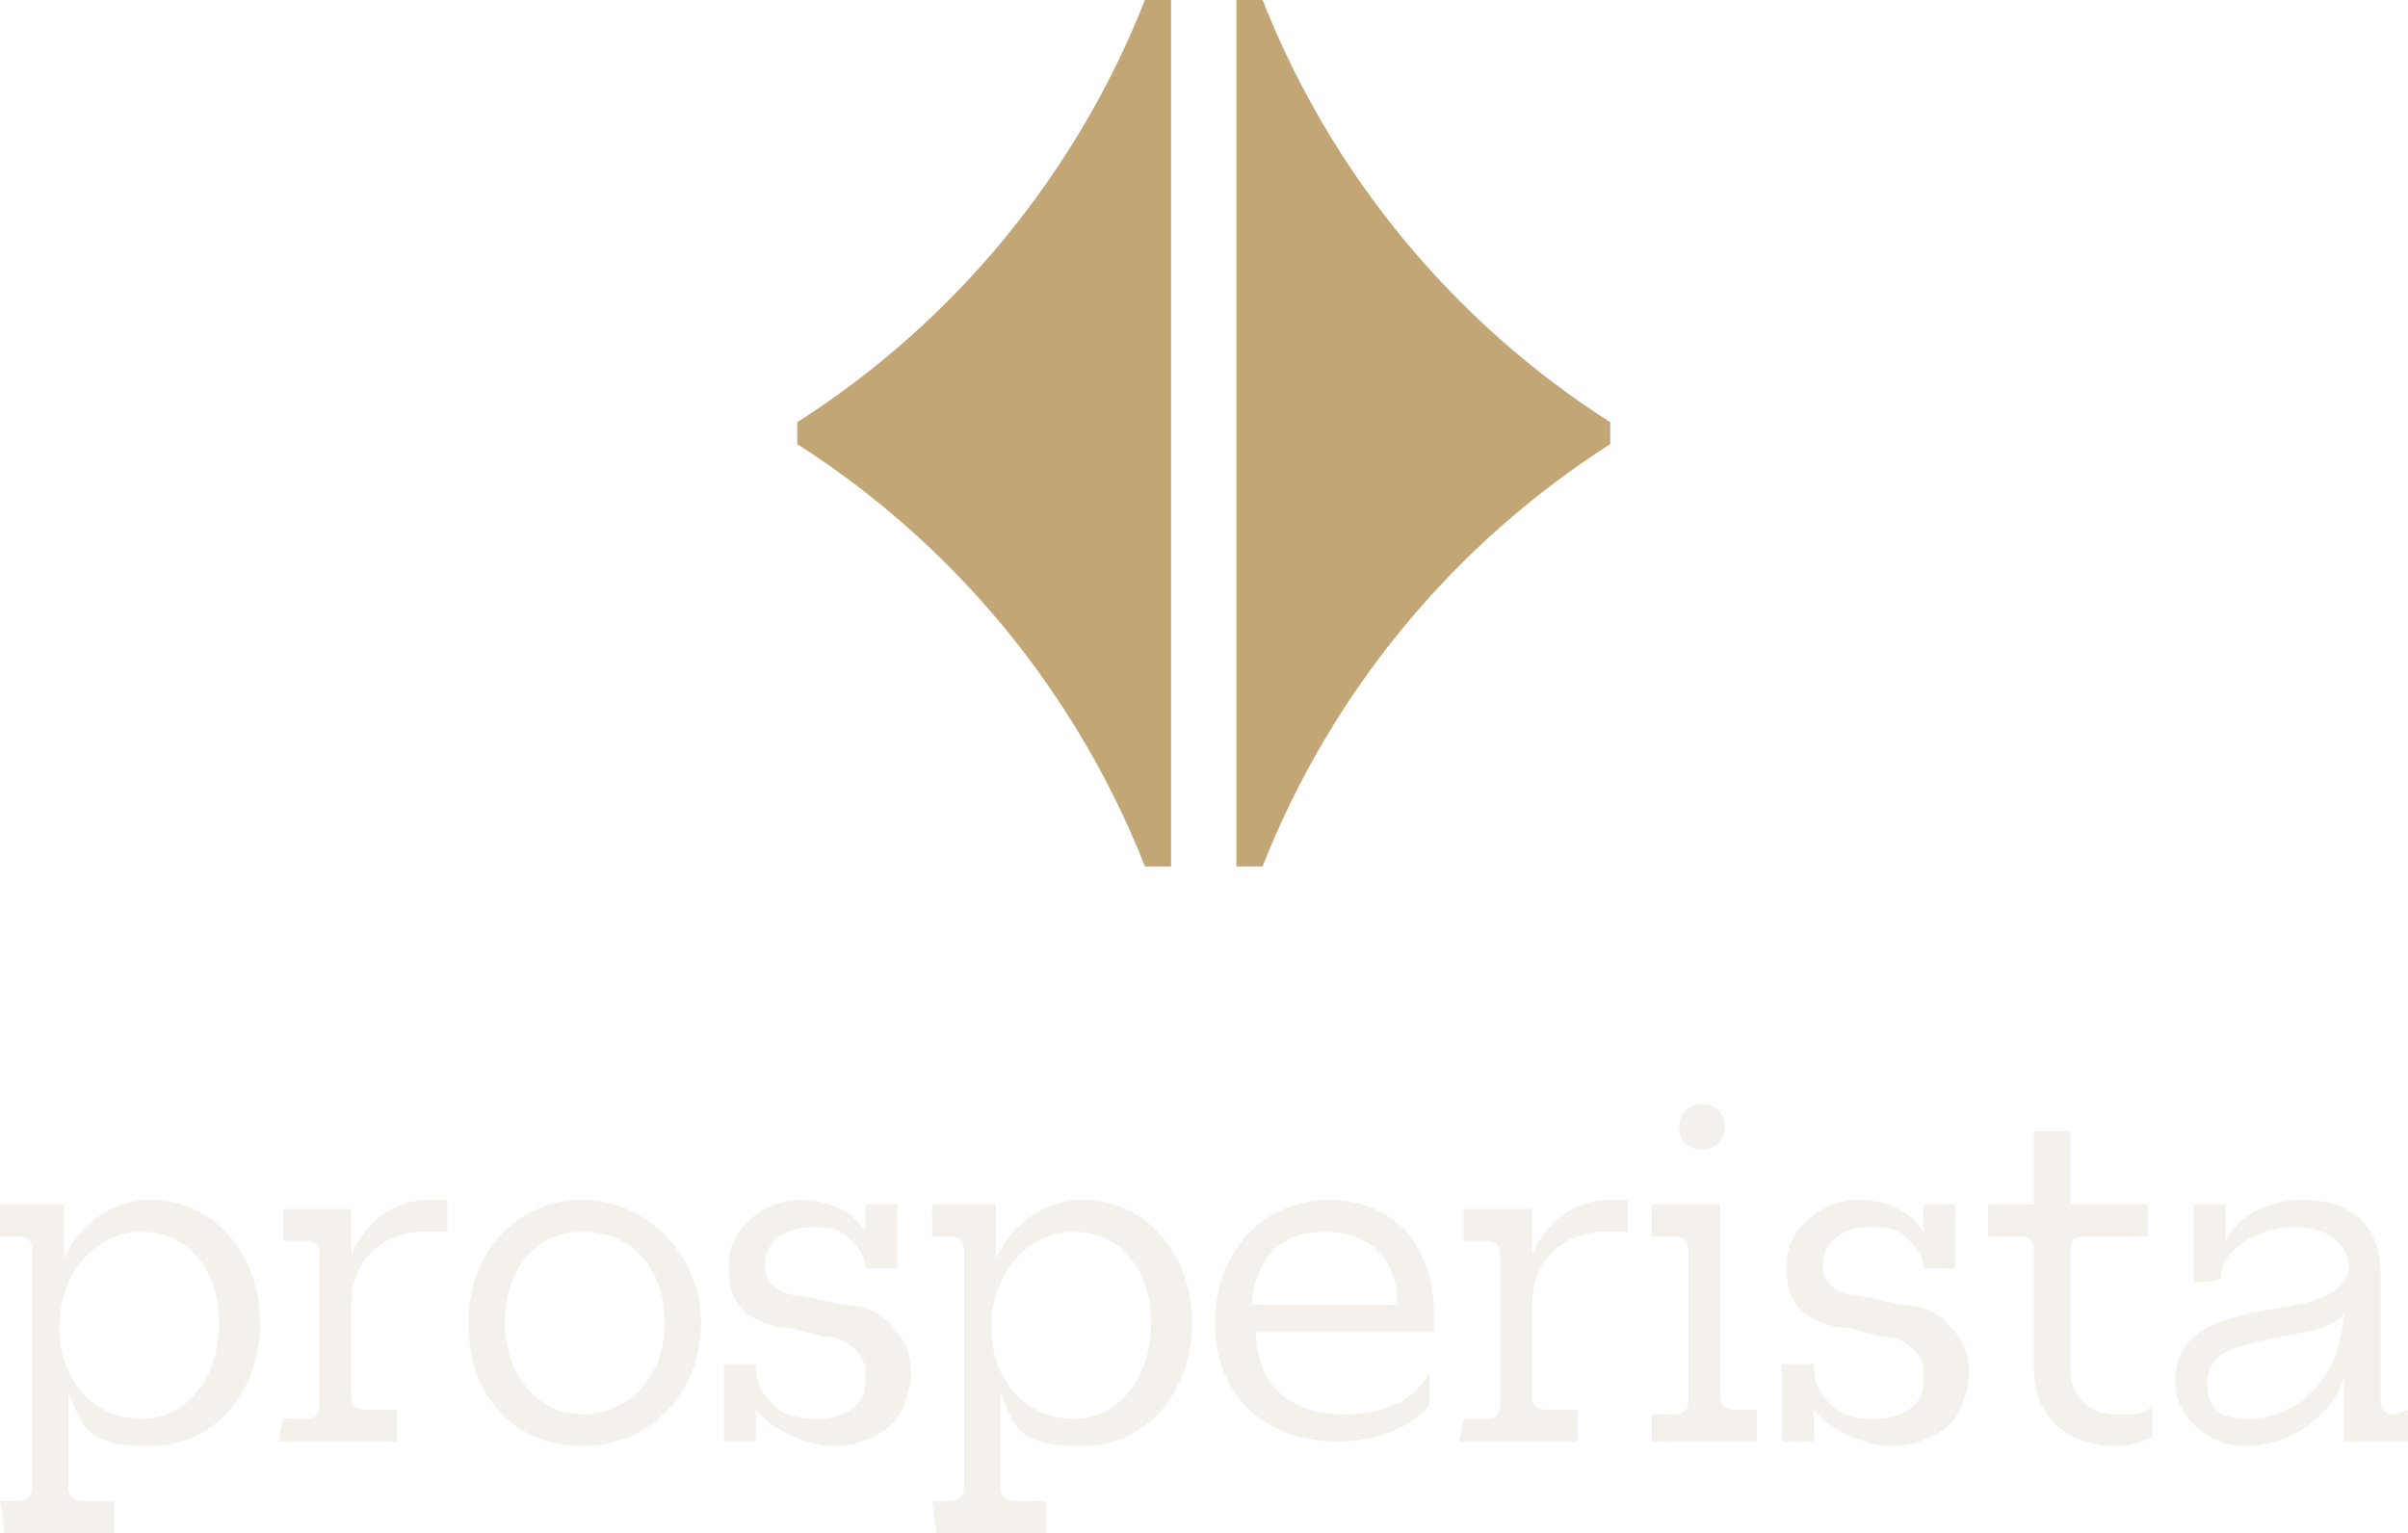
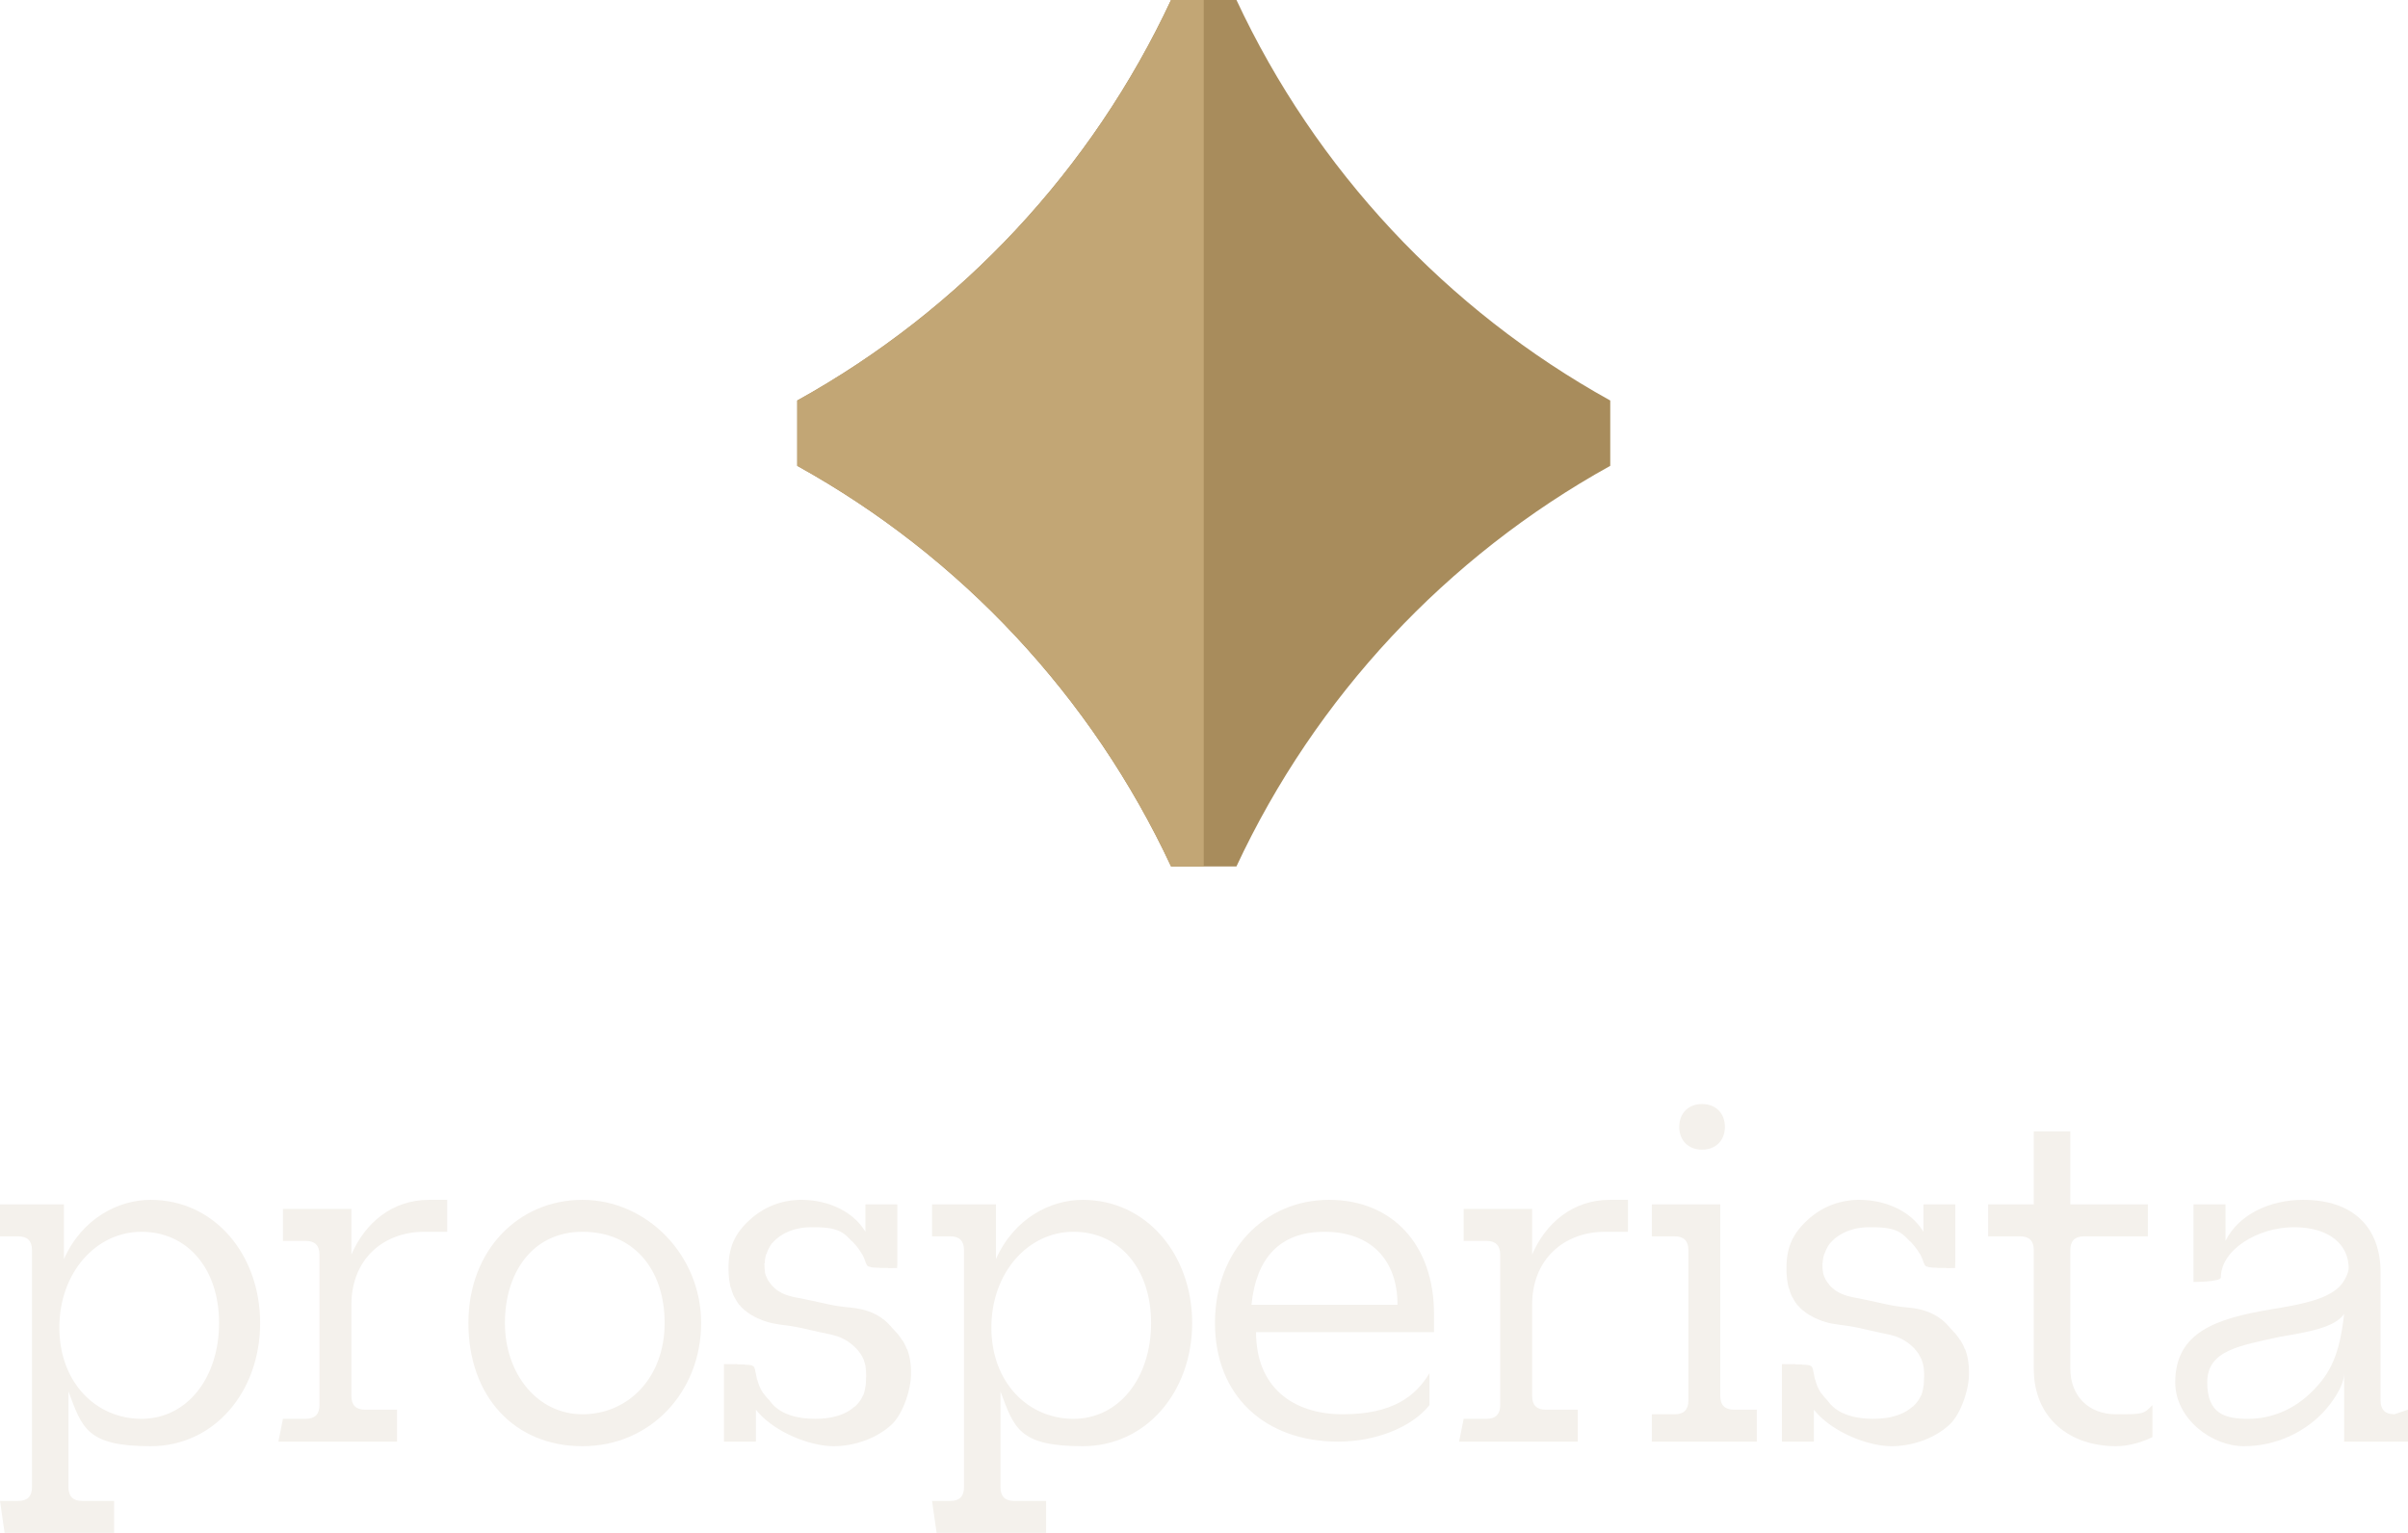
<svg xmlns="http://www.w3.org/2000/svg" viewBox="133 378.7 52.767 33.6" width="1600" height="1018.8">
  <g transform="translate(141.478,370.295) scale(0.358)">
-     <path d="M48,23.471 H46.402 A54.312,54.312 0 0 1 25.118,49.33 V50.67 A54.312,54.312 0 0 1 46.402,76.529 H48 Z" fill="#C2A675" />
-     <path d="M52,23.471 H53.598 A54.312,54.312 0 0 0 74.882,49.33 V50.67 A54.312,54.312 0 0 0 53.598,76.529 H52 Z" fill="#C2A675" />
+     <path d="M48 23.471H52A54.312 54.312 0 0 0 74.882 48V52A54.312 54.312 0 0 0 52 76.529H48A54.312 54.312 0 0 0 25.118 52V48A54.312 54.312 0 0 0 48 23.471Z" fill="#A88C5C" />
+     <path d="M50 23.471H48A54.312 54.312 0 0 1 25.118 48V52A54.312 54.312 0 0 1 48 76.529H50Z" fill="#C2A675" />
  </g>
  <g fill="#F4F1EC">
    <path d="M133,411.6 L133.4,411.6 C133.6,411.6,133.7,411.5,133.7,411.3 L133.7,406.1 C133.7,405.9,133.6,405.8,133.4,405.8 L133,405.8 L133,405.1 L134.4,405.1 L134.4,406.3 C134.8,405.4,135.6,405,136.3,405 C137.7,405,138.7,406.2,138.7,407.7 C138.7,409.2,137.7,410.4,136.3,410.4 C134.9,410.4,134.8,410,134.5,409.2 L134.5,411.3 C134.5,411.5,134.6,411.6,134.8,411.6 L135.5,411.6 L135.5,412.3 L133.1,412.3 L133,411.6 Z M137.8,407.7 C137.8,406.5,137.1,405.7,136.1,405.7 C135.1,405.7,134.3,406.6,134.3,407.8 C134.3,409,135.1,409.8,136.1,409.8 C137.1,409.8,137.8,408.9,137.8,407.7 Z" />
    <path d="M139.2,409.8 L139.7,409.8 C139.9,409.8,140,409.7,140,409.5 L140,406.2 C140,406,139.9,405.9,139.7,405.9 L139.2,405.9 L139.2,405.2 L140.7,405.2 L140.7,406.2 C141,405.5,141.6,405,142.4,405 C143.2,405,142.7,405,142.8,405 L142.8,405.7 C142.7,405.7,142.5,405.7,142.3,405.7 C141.4,405.7,140.7,406.3,140.7,407.3 L140.7,409.3 C140.7,409.5,140.8,409.6,141,409.6 L141.7,409.6 L141.7,410.3 L139.1,410.3 L139.2,409.8 Z" />
    <path d="M143.264,407.7 C143.264,406.1,144.364,405,145.764,405 C147.164,405,148.364,406.2,148.364,407.7 C148.364,409.2,147.264,410.4,145.764,410.4 C144.264,410.4,143.264,409.3,143.264,407.7 Z M147.564,407.7 C147.564,406.5,146.864,405.7,145.764,405.7 C144.664,405.7,144.064,406.6,144.064,407.7 C144.064,408.8,144.764,409.7,145.764,409.7 C146.764,409.7,147.564,408.9,147.564,407.7 Z" />
-     <path d="M149.564,409.6 L149.564,410.3 L148.864,410.3 L148.864,408.6 L149.564,408.6 C149.564,409,149.664,409.2,149.864,409.4 C150.064,409.7,150.464,409.8,150.864,409.8 C151.264,409.8,151.564,409.7,151.764,409.5 C151.964,409.3,151.964,409.1,151.964,408.9 C151.964,408.7,151.964,408.5,151.764,408.3 C151.564,408.1,151.364,408,151.064,408 L150.264,407.8 C149.864,407.8,149.464,407.6,149.264,407.4 C149.064,407.2,148.964,406.9,148.964,406.5 C148.964,406.1,149.064,405.8,149.364,405.5 C149.664,405.2,150.064,405,150.564,405 C151.064,405,151.664,405.2,151.964,405.7 L151.964,405.1 L152.664,405.1 L152.664,406.5 L151.964,406.5 C151.964,406.2,151.764,406,151.564,405.8 C151.364,405.6,151.064,405.6,150.764,405.6 C150.464,405.6,150.164,405.7,149.964,405.9 C149.864,406,149.764,406.2,149.764,406.4 C149.764,406.6,149.764,406.7,149.964,406.9 C150.064,407,150.264,407.1,150.564,407.1 L151.464,407.3 C151.964,407.3,152.364,407.5,152.564,407.8 C152.864,408.1,152.964,408.4,152.964,408.8 C152.964,409.2,152.764,409.7,152.564,409.9 C152.264,410.2,151.764,410.4,151.264,410.4 C150.764,410.4,149.964,410.1,149.564,409.6 Z" />
+     <path d="M150.145 410.073L150.234 410.12L150.333 410.168L150.424 410.208L150.517 410.245L150.612 410.279L150.707 410.309L150.803 410.335L150.881 410.354L150.93 410.364L151.019 410.38L151.108 410.391L151.188 410.398L151.258 410.4L151.338 410.399L151.417 410.394L151.517 410.383L151.596 410.371L151.675 410.356L151.782 410.33L151.887 410.299L151.991 410.262L152.083 410.223L152.155 410.189L152.243 410.141L152.328 410.089L152.394 410.044L152.466 409.989L152.519 409.943L152.562 409.902L152.583 409.88L152.621 409.834L152.668 409.769L152.71 409.701L152.753 409.622L152.787 409.55L152.815 409.485L152.837 409.43L152.861 409.364L152.882 409.297L152.907 409.21L152.923 409.142L152.935 409.084L152.947 409.014L152.955 408.955L152.96 408.895L152.963 408.835L152.963 408.765L152.961 408.685L152.957 408.625L152.95 408.566L152.94 408.497L152.928 408.438L152.916 408.39L152.899 408.332L152.88 408.276L152.876 408.273L152.873 408.273L152.847 408.21L152.812 408.14L152.773 408.074L152.768 408.084L152.767 408.085L152.767 408.076L152.764 408.067L152.726 408.011L152.691 407.964L152.648 407.912L152.639 407.906L152.594 407.855L152.554 407.812L152.512 407.761L152.506 407.755L152.502 407.755L152.47 407.719L152.437 407.686L152.382 407.637L152.361 407.619L152.355 407.616L152.348 407.618L152.344 407.611L152.338 407.604L152.3 407.577L152.262 407.552L152.191 407.511L152.186 407.511L152.154 407.494L152.113 407.475L152.038 407.445L152.019 407.441L152.012 407.437L151.968 407.423L151.924 407.41L151.871 407.397L151.772 407.379L151.68 407.366L151.477 407.344L151.387 407.332L151.287 407.316L151.167 407.293L150.704 407.192L150.441 407.14L150.36 407.122L150.29 407.103L150.238 407.087L150.187 407.068L150.129 407.042L150.116 407.033L150.068 407.006L150.03 406.981L150.007 406.964L150.002 406.958L149.959 406.921L149.932 406.895L149.906 406.867L149.902 406.86L149.878 406.83L149.855 406.8L149.823 406.752L149.819 406.743L149.817 406.735L149.796 406.693L149.785 406.666L149.775 406.639L149.765 406.603L149.762 406.596L149.762 406.591L149.764 406.583L149.758 406.546L149.754 406.499L149.752 406.413L149.75 406.408L149.745 406.41L149.744 406.408L149.755 406.394L149.757 406.385L149.76 406.338L149.766 406.291L149.776 406.244L149.788 406.197L149.784 406.195L149.798 406.182L149.811 406.146L149.825 406.11L149.842 406.074L149.865 406.031L149.891 405.988L149.919 405.948L149.928 405.943L149.968 405.899L150.012 405.858L150.058 405.821L150.099 405.791L150.132 405.77L150.184 405.74L150.229 405.717L150.274 405.697L150.321 405.678L150.368 405.662L150.416 405.647L150.474 405.633L150.562 405.616L150.612 405.61L150.671 405.604L150.761 405.601L150.941 405.602L151.051 405.608L151.131 405.615L151.2 405.626L151.239 405.634L151.278 405.644L151.344 405.665L151.381 405.68L151.408 405.693L151.435 405.707L151.469 405.727L151.517 405.762L151.562 405.802L151.668 405.907L151.684 405.918L151.757 406L151.812 406.07L151.845 406.119L151.881 406.177L151.895 406.189L151.891 406.188L151.913 406.231L151.929 406.266L151.95 406.319L151.975 406.387L151.984 406.402L151.993 406.426L152.004 406.441L152.017 406.452L152.025 406.457L152.041 406.463L152.066 406.468L152.064 406.465L152.081 406.476L152.09 406.478L152.135 406.483L152.191 406.486L152.257 406.489L152.266 406.488L152.267 406.487L152.274 406.492L152.283 406.493L152.458 406.493L152.466 406.497L152.653 406.495L152.659 406.491L152.662 406.424L152.664 406.336L152.664 405.106L152.659 405.1L151.969 405.1L151.964 405.104L151.964 405.695L151.961 405.696L151.94 405.662L151.894 405.597L151.838 405.526L151.784 405.467L151.748 405.433L151.696 405.386L151.657 405.354L151.617 405.324L151.56 405.284L151.518 405.257L151.448 405.217L151.404 405.194L151.341 405.164L151.295 405.144L151.23 405.118L151.183 405.101L151.107 405.077L151.039 405.059L150.99 405.047L150.912 405.031L150.843 405.02L150.793 405.014L150.714 405.006L150.644 405.002L150.594 405L150.524 405L150.454 405.003L150.344 405.013L150.275 405.023L150.206 405.036L150.109 405.06L150.042 405.08L149.948 405.113L149.865 405.148L149.793 405.183L149.714 405.227L149.638 405.275L149.556 405.332L149.478 405.395L149.411 405.455L149.339 405.525L149.279 405.591L149.222 405.661L149.175 405.726L149.132 405.794L149.095 405.864L149.069 405.918L149.05 405.965L149.034 406.012L149.019 406.06L149.006 406.108L148.993 406.167L148.984 406.216L148.977 406.265L148.971 406.325L148.967 406.385L148.964 406.445L148.964 406.505L148.965 406.565L148.968 406.635L148.973 406.695L148.979 406.754L148.992 406.833L149.001 406.882L149.013 406.93L149.019 406.933L149.032 406.981L149.051 407.037L149.068 407.083L149.088 407.127L149.096 407.144L149.101 407.137L149.102 407.146L149.129 407.197L149.154 407.238L149.186 407.285L149.203 407.307L149.208 407.307L149.211 407.303L149.213 407.305L149.213 407.313L149.225 407.328L149.25 407.356L149.284 407.389L149.332 407.432L149.34 407.428L149.342 407.436L149.349 407.442L149.386 407.471L149.425 407.498L149.473 407.529L149.479 407.53L149.545 407.568L149.605 407.598L149.621 407.603L149.7 407.637L149.754 407.657L149.761 407.659L149.825 407.679L149.899 407.699L149.999 407.719L150.091 407.734L150.264 407.757L150.356 407.77L150.465 407.79L150.584 407.814L150.947 407.897L151.167 407.943L151.24 407.96L151.294 407.975L151.348 407.991L151.4 408.011L151.444 408.029L151.486 408.05L151.527 408.072L151.567 408.096L151.606 408.123L151.651 408.157L151.687 408.186L151.722 408.218L151.762 408.257L151.805 408.306L151.84 408.351L151.86 408.379L151.863 408.387L151.888 408.426L151.909 408.468L151.932 408.518L151.934 408.524L151.934 408.532L151.946 408.568L151.956 408.605L151.965 408.642L151.972 408.69L151.972 408.708L151.976 408.747L151.979 408.796L151.981 408.885L151.978 408.894L151.975 408.992L151.97 409.072L151.964 409.089L151.953 409.158L151.939 409.216L151.931 409.244L151.917 409.281L151.91 409.288L151.885 409.341L151.854 409.392L151.819 409.441L151.787 409.478L151.738 409.528L151.72 409.537L151.666 409.581L151.634 409.604L151.6 409.626L151.548 409.656L151.494 409.682L151.448 409.702L151.392 409.722L151.335 409.74L151.277 409.755L151.219 409.768L151.149 409.78L151.09 409.787L151.01 409.795L150.93 409.798L150.861 409.799L150.8 409.798L150.721 409.795L150.661 409.79L150.601 409.784L150.542 409.775L150.483 409.764L150.424 409.752L150.366 409.736L150.319 409.722L150.262 409.701L150.216 409.682L150.162 409.656L150.118 409.632L150.076 409.606L150.043 409.583L150.004 409.552L149.966 409.519L149.931 409.483L149.899 409.446L149.863 409.398L149.821 409.354L149.795 409.325L149.77 409.294L149.734 409.246L149.72 409.232L149.689 409.181L149.661 409.128L149.637 409.074L149.617 409.018L149.594 408.943L149.588 408.935L149.544 408.718L149.542 408.71L149.538 408.702L149.53 408.677L149.521 408.662L149.509 408.649L149.494 408.64L149.486 408.637L149.487 408.641L149.476 408.629L149.442 408.623L149.406 408.618L149.322 408.612L149.315 408.608L149.158 408.606L149.15 408.601L148.972 408.602L148.87 408.6L148.864 408.604L148.864 410.294L148.868 410.3L149.558 410.3L149.564 410.296L149.564 409.606L149.566 409.603L149.625 409.672L149.666 409.715L149.731 409.778L149.806 409.843L149.885 409.905L149.967 409.963L150.059 410.022Z" />
    <path d="M153.424,411.6 L153.824,411.6 C154.024,411.6,154.124,411.5,154.124,411.3 L154.124,406.1 C154.124,405.9,154.024,405.8,153.824,405.8 L153.424,405.8 L153.424,405.1 L154.824,405.1 L154.824,406.3 C155.224,405.4,156.024,405,156.724,405 C158.124,405,159.124,406.2,159.124,407.7 C159.124,409.2,158.124,410.4,156.724,410.4 C155.324,410.4,155.224,410,154.924,409.2 L154.924,411.3 C154.924,411.5,155.024,411.6,155.224,411.6 L155.924,411.6 L155.924,412.3 L153.524,412.3 L153.424,411.6 Z M158.224,407.7 C158.224,406.5,157.524,405.7,156.524,405.7 C155.524,405.7,154.724,406.6,154.724,407.8 C154.724,409,155.524,409.8,156.524,409.8 C157.524,409.8,158.224,408.9,158.224,407.7 Z" />
    <path d="M159.624,407.7 C159.624,406.1,160.724,405,162.124,405 C163.524,405,164.424,406,164.424,407.5 C164.424,409,164.424,407.8,164.424,407.9 L160.524,407.9 C160.524,409.1,161.324,409.7,162.424,409.7 C163.524,409.7,164.024,409.3,164.324,408.8 L164.324,408.8 L164.324,409.5 C163.924,410,163.124,410.3,162.324,410.3 C160.724,410.3,159.624,409.3,159.624,407.7 Z M163.624,407.3 C163.624,406.3,163.024,405.7,162.024,405.7 C161.024,405.7,160.524,406.3,160.424,407.3 L163.624,407.3 Z" />
    <path d="M165.074,409.8 L165.574,409.8 C165.774,409.8,165.874,409.7,165.874,409.5 L165.874,406.2 C165.874,406,165.774,405.9,165.574,405.9 L165.074,405.9 L165.074,405.2 L166.574,405.2 L166.574,406.2 C166.874,405.5,167.474,405,168.274,405 C169.074,405,168.574,405,168.674,405 L168.674,405.7 C168.574,405.7,168.374,405.7,168.174,405.7 C167.274,405.7,166.574,406.3,166.574,407.3 L166.574,409.3 C166.574,409.5,166.674,409.6,166.874,409.6 L167.574,409.6 L167.574,410.3 L164.974,410.3 L165.074,409.8 Z" />
    <path d="M169.197,409.7 L169.697,409.7 C169.898,409.7,169.998,409.6,169.998,409.4 L169.998,406.1 C169.998,405.9,169.898,405.8,169.697,405.8 L169.197,405.8 L169.197,405.1 L170.697,405.1 L170.697,409.3 C170.697,409.5,170.798,409.6,170.998,409.6 L171.498,409.6 L171.498,410.3 L169.197,410.3 L169.197,409.7 Z M169.798,403.4 C169.798,403.1,169.998,402.9,170.298,402.9 C170.597,402.9,170.798,403.1,170.798,403.4 C170.798,403.7,170.597,403.9,170.298,403.9 C169.998,403.9,169.798,403.7,169.798,403.4 Z" />
-     <path d="M172.748,409.6 L172.748,410.3 L172.048,410.3 L172.048,408.6 L172.748,408.6 C172.748,409,172.847,409.2,173.048,409.4 C173.248,409.7,173.648,409.8,174.048,409.8 C174.447,409.8,174.748,409.7,174.947,409.5 C175.148,409.3,175.148,409.1,175.148,408.9 C175.148,408.7,175.148,408.5,174.947,408.3 C174.748,408.1,174.548,408,174.248,408 L173.447,407.8 C173.048,407.8,172.648,407.6,172.447,407.4 C172.248,407.2,172.148,406.9,172.148,406.5 C172.148,406.1,172.248,405.8,172.548,405.5 C172.847,405.2,173.248,405,173.748,405 C174.248,405,174.847,405.2,175.148,405.7 L175.148,405.1 L175.847,405.1 L175.847,406.5 L175.148,406.5 C175.148,406.2,174.947,406,174.748,405.8 C174.548,405.6,174.248,405.6,173.947,405.6 C173.648,405.6,173.347,405.7,173.148,405.9 C173.048,406,172.947,406.2,172.947,406.4 C172.947,406.6,172.947,406.7,173.148,406.9 C173.248,407,173.447,407.1,173.748,407.1 L174.648,407.3 C175.148,407.3,175.548,407.5,175.748,407.8 C176.048,408.1,176.148,408.4,176.148,408.8 C176.148,409.2,175.947,409.7,175.748,409.9 C175.447,410.2,174.947,410.4,174.447,410.4 C173.947,410.4,173.148,410.1,172.748,409.6 Z" />
+     <path d="M173.329 410.073L173.418 410.12L173.517 410.168L173.608 410.208L173.701 410.245L173.795 410.279L173.891 410.309L173.987 410.335L174.065 410.354L174.114 410.364L174.203 410.38L174.292 410.391L174.372 410.398L174.442 410.4L174.522 410.399L174.601 410.394L174.701 410.383L174.78 410.371L174.859 410.356L174.966 410.33L175.071 410.299L175.174 410.262L175.267 410.223L175.339 410.189L175.427 410.141L175.512 410.089L175.578 410.044L175.649 409.989L175.68 409.963L175.725 409.922L175.767 409.88L175.805 409.834L175.852 409.769L175.894 409.701L175.937 409.622L175.971 409.549L175.999 409.485L176.021 409.429L176.045 409.363L176.072 409.277L176.09 409.21L176.107 409.142L176.119 409.083L176.131 409.014L176.138 408.955L176.144 408.895L176.147 408.835L176.147 408.765L176.144 408.685L176.14 408.625L176.134 408.565L176.123 408.496L176.112 408.438L176.1 408.389L176.083 408.332L176.064 408.277L176.06 408.274L176.058 408.281L176.056 408.27L176.037 408.225L176.021 408.189L175.998 408.145L175.959 408.077L175.954 408.071L175.951 408.072L175.913 408.015L175.872 407.961L175.836 407.916L175.831 407.911L175.828 407.915L175.821 407.904L175.782 407.86L175.737 407.812L175.696 407.761L175.691 407.758L175.689 407.76L175.686 407.759L175.682 407.751L175.637 407.702L175.603 407.67L175.56 407.632L175.538 407.615L175.526 407.609L175.488 407.58L175.44 407.549L175.376 407.512L175.37 407.511L175.295 407.474L175.22 407.444L175.208 407.443L175.193 407.436L175.149 407.422L175.106 407.409L175.052 407.397L174.954 407.378L174.862 407.366L174.66 407.344L174.578 407.334L174.469 407.316L174.349 407.293L173.896 407.193L173.632 407.141L173.55 407.123L173.478 407.104L173.425 407.087L173.372 407.067L173.321 407.044L173.264 407.013L173.217 406.983L173.194 406.966L173.188 406.96L173.145 406.924L173.118 406.898L173.092 406.871L173.086 406.867L173.08 406.853L173.046 406.809L173.014 406.762L173.004 406.746L173.002 406.738L172.985 406.704L172.974 406.678L172.961 406.642L172.95 406.605L172.948 406.596L172.95 406.588L172.943 406.55L172.939 406.512L172.937 406.464L172.936 406.416L172.935 406.409L172.927 406.41L172.937 406.396L172.94 406.388L172.944 406.34L172.95 406.293L172.959 406.246L172.972 406.199L172.971 406.195L172.966 406.196L172.98 406.184L173.001 406.13L173.016 406.094L173.034 406.058L173.053 406.024L173.079 405.982L173.102 405.95L173.117 405.938L173.15 405.901L173.194 405.86L173.232 405.828L173.281 405.793L173.323 405.766L173.366 405.741L173.411 405.718L173.456 405.697L173.502 405.679L173.55 405.663L173.597 405.648L173.655 405.633L173.704 405.623L173.764 405.614L173.813 405.608L173.863 405.603L173.953 405.601L174.123 405.602L174.213 405.606L174.303 405.614L174.381 405.626L174.421 405.634L174.459 405.643L174.526 405.664L174.563 405.679L174.59 405.692L174.617 405.705L174.651 405.726L174.7 405.761L174.745 405.8L174.85 405.906L174.867 405.917L174.94 405.999L174.994 406.069L175.033 406.125L175.064 406.176L175.078 406.188L175.075 406.188L175.115 406.273L175.137 406.326L175.158 406.386L175.167 406.401L175.177 406.425L175.181 406.433L175.193 406.446L175.208 406.456L175.216 406.46L175.232 406.464L175.25 406.468L175.249 406.466L175.25 406.465L175.264 406.476L175.273 406.477L175.355 406.485L175.45 406.489L175.458 406.493L175.634 406.493L175.638 406.491L175.634 406.484L175.646 406.495L175.654 406.497L175.839 406.495L175.843 406.489L175.844 406.47L175.847 406.334L175.847 405.103L175.841 405.1L175.151 405.1L175.148 405.107L175.148 405.697L175.144 405.694L175.106 405.635L175.077 405.595L175.046 405.555L175 405.502L174.966 405.466L174.93 405.431L174.878 405.384L174.839 405.353L174.807 405.328L174.742 405.283L174.699 405.256L174.639 405.221L174.595 405.197L174.523 405.163L174.477 405.143L174.411 405.117L174.336 405.091L174.288 405.077L174.22 405.058L174.172 405.047L174.093 405.031L174.024 405.02L173.975 405.014L173.895 405.006L173.825 405.002L173.755 405L173.705 405L173.635 405.003L173.565 405.009L173.496 405.018L173.427 405.029L173.387 405.037L173.3 405.058L173.223 405.08L173.129 405.114L173.046 405.149L172.983 405.18L172.896 405.228L172.819 405.276L172.738 405.334L172.667 405.39L172.593 405.457L172.521 405.527L172.461 405.593L172.41 405.655L172.357 405.728L172.315 405.796L172.277 405.866L172.256 405.912L172.237 405.958L172.22 406.005L172.207 406.043L172.194 406.091L172.182 406.14L172.173 406.189L172.163 406.248L172.157 406.298L172.152 406.358L172.149 406.418L172.148 406.498L172.148 406.558L172.15 406.618L172.155 406.677L172.162 406.747L172.176 406.836L172.186 406.884L172.197 406.932L172.201 406.929L172.22 406.993L172.235 407.04L172.253 407.085L172.273 407.13L172.281 407.146L172.284 407.14L172.285 407.14L172.287 407.149L172.32 407.209L172.346 407.25L172.374 407.289L172.392 407.312L172.396 407.311L172.434 407.355L172.467 407.389L172.516 407.432L172.523 407.428L172.526 407.436L172.533 407.442L172.571 407.471L172.609 407.499L172.649 407.524L172.656 407.528L172.663 407.53L172.737 407.572L172.787 407.597L172.794 407.6L172.8 407.599L172.807 407.604L172.815 407.608L172.885 407.638L172.938 407.658L172.945 407.659L173.017 407.682L173.079 407.699L173.186 407.72L173.265 407.732L173.442 407.756L173.532 407.769L173.641 407.788L173.759 407.813L174.131 407.897L174.358 407.945L174.429 407.961L174.482 407.975L174.534 407.991L174.585 408.01L174.627 408.028L174.668 408.047L174.708 408.069L174.746 408.092L174.791 408.122L174.842 408.159L174.876 408.188L174.909 408.218L174.953 408.26L174.962 408.274L175.003 408.322L175.046 408.379L175.048 408.387L175.084 408.451L175.108 408.502L175.115 408.519L175.116 408.528L175.129 408.564L175.139 408.601L175.148 408.639L175.156 408.686L175.158 408.692L175.156 408.701L175.163 408.788L175.165 408.886L175.162 408.894L175.159 408.992L175.154 409.071L175.149 409.088L175.14 409.147L175.13 409.194L175.117 409.241L175.104 409.278L175.114 409.275L175.099 409.287L175.093 409.293L175.076 409.329L175.058 409.363L175.037 409.395L175.014 409.427L174.977 409.472L174.924 409.527L174.933 409.524L174.906 409.536L174.869 409.567L174.829 409.597L174.779 409.629L174.736 409.654L174.701 409.672L174.646 409.696L174.599 409.714L174.552 409.73L174.504 409.744L174.446 409.759L174.387 409.771L174.328 409.78L174.249 409.79L174.189 409.795L174.109 409.798L174.049 409.799L173.979 409.798L173.899 409.795L173.839 409.79L173.78 409.783L173.72 409.774L173.661 409.763L173.613 409.753L173.554 409.738L173.497 409.72L173.45 409.703L173.395 409.68L173.35 409.659L173.306 409.635L173.272 409.614L173.231 409.586L173.191 409.555L173.154 409.522L173.112 409.48L173.079 409.442L173.049 409.402L173.002 409.351L172.97 409.314L172.922 409.252L172.895 409.228L172.9 409.231L172.902 409.23L172.881 409.197L172.862 409.163L172.844 409.128L172.827 409.092L172.813 409.055L172.8 409.018L172.778 408.942L172.772 408.934L172.757 408.867L172.727 408.712L172.72 408.695L172.715 408.679L172.707 408.663L172.695 408.65L172.688 408.645L172.672 408.638L172.673 408.64L172.663 408.63L172.647 408.626L172.604 408.62L172.559 408.615L172.512 408.613L172.514 408.624L172.502 408.611L172.495 408.608L172.341 408.606L172.334 408.601L172.156 408.602L172.054 408.6L172.048 408.603L172.048 410.294L172.051 410.3L172.741 410.3L172.748 410.296L172.748 409.606L172.75 409.603L172.809 409.671L172.85 409.715L172.915 409.778L172.99 409.843L173.069 409.905L173.15 409.963L173.243 410.022Z" />
    <path d="M177.567,408.7 L177.567,406.1 C177.567,405.9,177.468,405.8,177.268,405.8 L176.567,405.8 L176.567,405.1 L177.567,405.1 L177.567,403.5 L178.368,403.5 L178.368,405.1 L180.067,405.1 L180.067,405.8 L178.667,405.8 C178.468,405.8,178.368,405.9,178.368,406.1 L178.368,408.7 C178.368,409.3,178.768,409.7,179.368,409.7 C179.968,409.7,179.968,409.7,180.167,409.5 L180.167,410.2 C179.968,410.3,179.667,410.4,179.368,410.4 C178.368,410.4,177.567,409.8,177.567,408.7 Z" />
    <path d="M185.768,409.6 L185.768,410.3 L184.368,410.3 L184.368,408.8 C184.368,409.1,184.067,409.5,183.868,409.7 C183.468,410.1,182.868,410.4,182.167,410.4 C181.468,410.4,180.667,409.8,180.667,409 C180.667,407.9,181.567,407.6,182.768,407.4 C183.368,407.3,183.968,407.2,184.268,406.9 C184.368,406.8,184.468,406.6,184.468,406.5 C184.468,406,184.067,405.6,183.268,405.6 C182.468,405.6,181.667,406.1,181.667,406.7 L181.667,406.7 C181.667,406.8,181.067,406.8,181.067,406.8 L181.067,405.1 L181.768,405.1 L181.768,405.9 C182.067,405.3,182.768,405,183.468,405 C184.567,405,185.167,405.6,185.167,406.6 L185.167,409.4 C185.167,409.6,185.268,409.7,185.468,409.7 L185.768,409.6 Z M184.368,407.5 C184.167,407.8,183.567,407.9,182.968,408 C182.067,408.2,181.368,408.3,181.368,409 C181.368,409.7,181.768,409.8,182.268,409.8 C182.768,409.8,183.268,409.6,183.667,409.2 C184.067,408.8,184.268,408.4,184.368,407.5 Z" />
  </g>
</svg>
